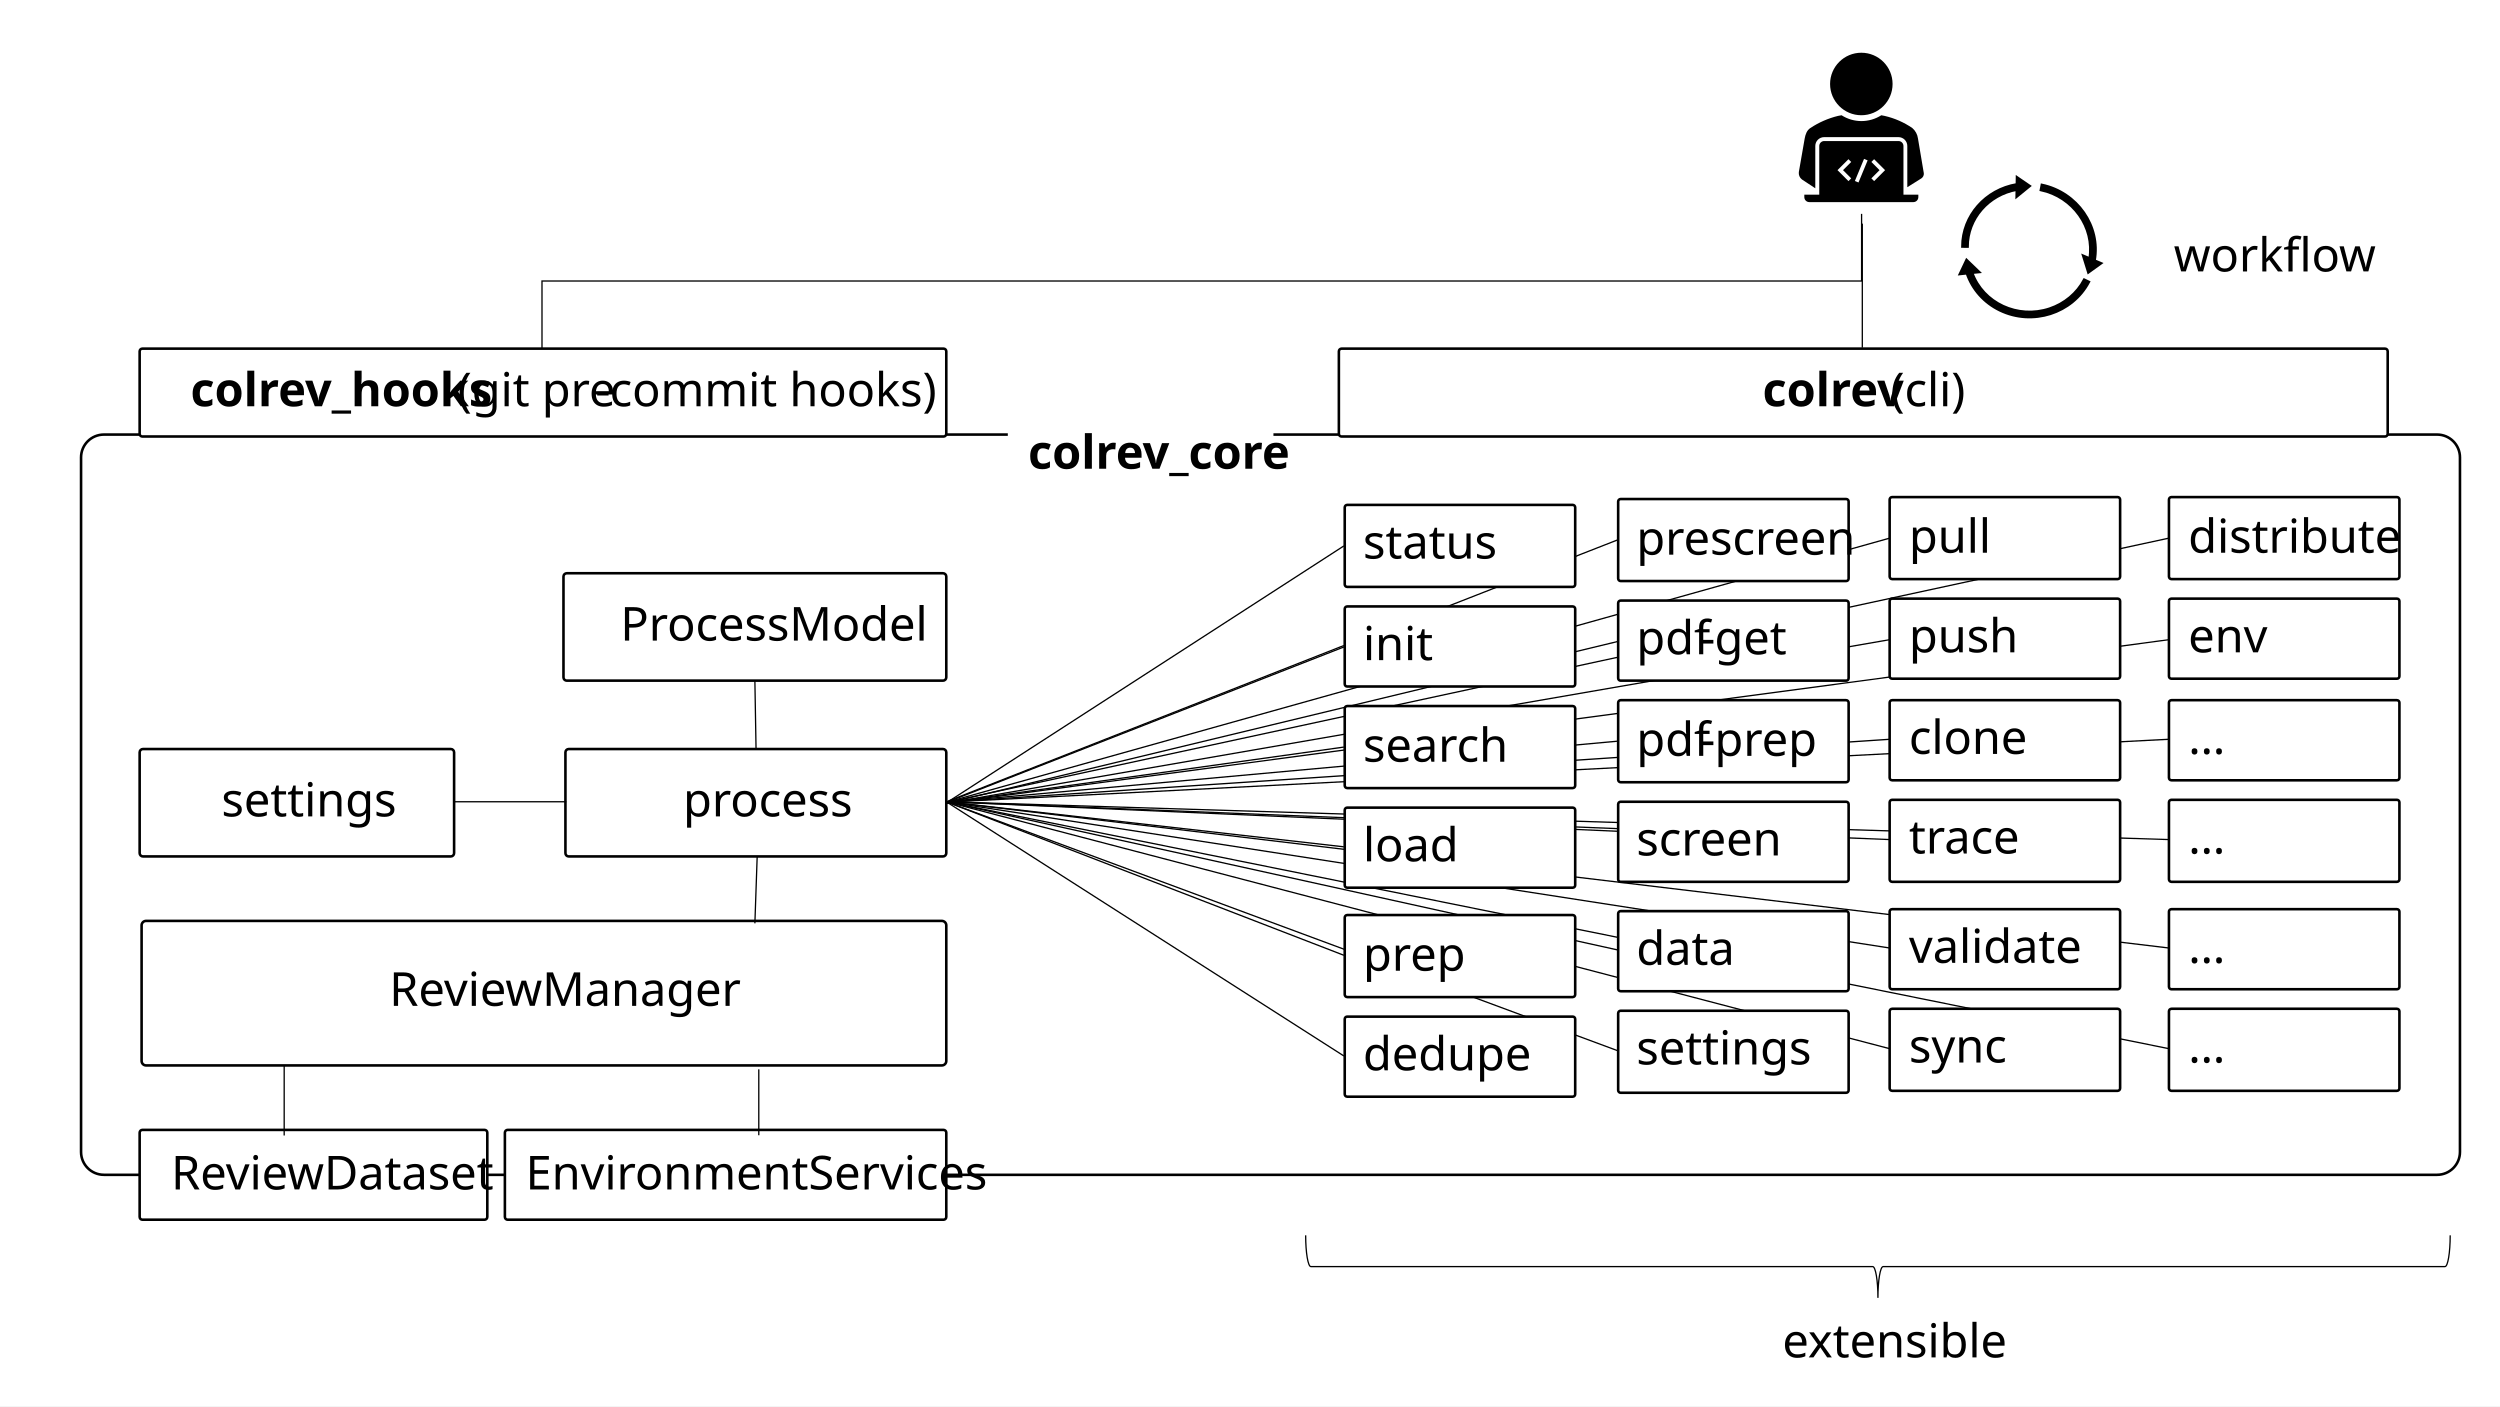
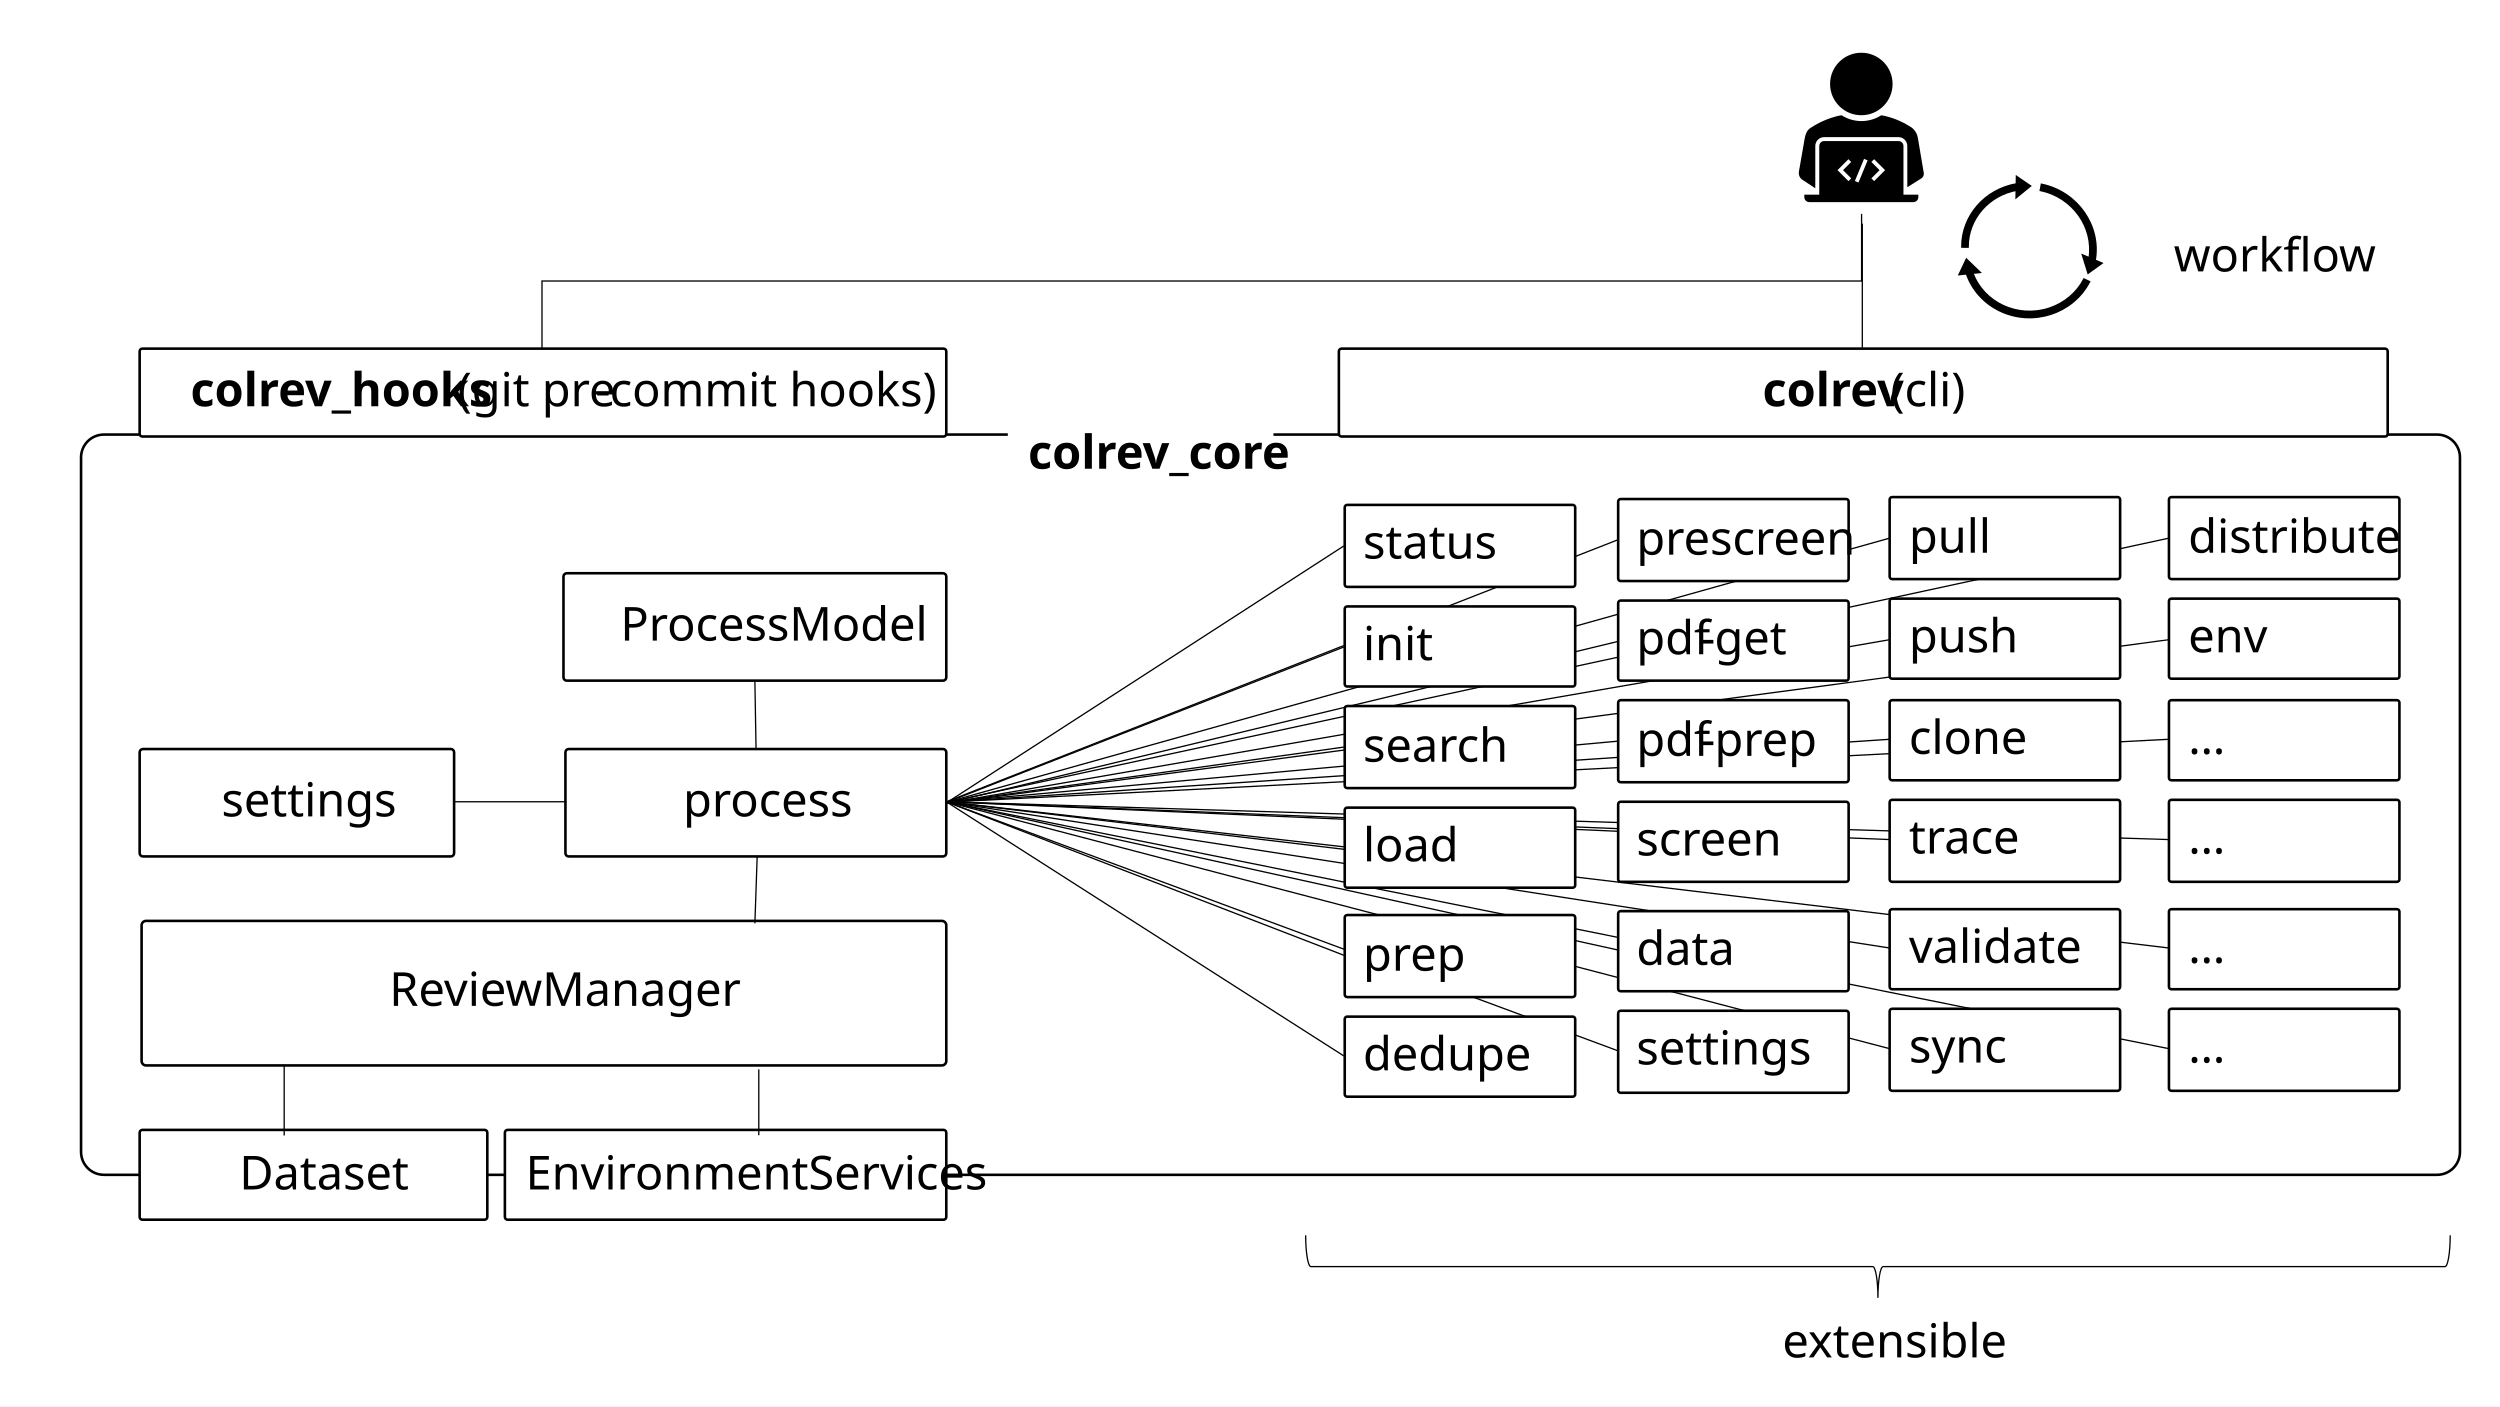
<svg xmlns="http://www.w3.org/2000/svg" width="1280" height="720" overflow="hidden">
  <defs>
    <clipPath id="clip0">
      <rect x="0" y="0" width="1280" height="720" />
    </clipPath>
    <clipPath id="clip1">
      <rect x="905" y="13" width="96" height="96" />
    </clipPath>
    <clipPath id="clip2">
      <rect x="905" y="13" width="96" height="96" />
    </clipPath>
    <clipPath id="clip3">
      <rect x="905" y="13" width="96" height="96" />
    </clipPath>
  </defs>
  <g clip-path="url(#clip0)">
    <rect x="0" y="0" width="1280" height="720" fill="#FFFFFF" />
    <path d="M41.5 234.199C41.5 227.738 46.738 222.5 53.199 222.5L1247.8 222.5C1254.26 222.5 1259.5 227.738 1259.5 234.199L1259.5 589.801C1259.5 596.262 1254.26 601.5 1247.8 601.5L53.199 601.5C46.738 601.5 41.5 596.262 41.5 589.801Z" stroke="#000000" stroke-width="1.333" stroke-miterlimit="8" fill="none" fill-rule="evenodd" />
    <path d="M289.5 385.198C289.5 384.26 290.26 383.5 291.198 383.5L482.802 383.5C483.74 383.5 484.5 384.26 484.5 385.198L484.5 436.802C484.5 437.74 483.74 438.5 482.802 438.5L291.198 438.5C290.26 438.5 289.5 437.74 289.5 436.802Z" stroke="#000000" stroke-width="1.333" stroke-miterlimit="8" fill="none" fill-rule="evenodd" />
    <text font-family="Calibri,Calibri_MSFontService,sans-serif" font-weight="400" font-size="24" transform="translate(349.728 418)">process</text>
    <path d="M71.5 385.198C71.5 384.26 72.26 383.5 73.198 383.5L230.802 383.5C231.74 383.5 232.5 384.26 232.5 385.198L232.5 436.802C232.5 437.74 231.74 438.5 230.802 438.5L73.198 438.5C72.26 438.5 71.5 437.74 71.5 436.802Z" stroke="#000000" stroke-width="1.333" stroke-miterlimit="8" fill="none" fill-rule="evenodd" />
    <text font-family="Calibri,Calibri_MSFontService,sans-serif" font-weight="400" font-size="24" transform="translate(113.379 418)">settings</text>
    <path d="M72.5 473.784C72.5 472.523 73.523 471.5 74.784 471.5L482.216 471.5C483.477 471.5 484.5 472.523 484.5 473.784L484.5 543.216C484.5 544.477 483.477 545.5 482.216 545.5L74.784 545.5C73.523 545.5 72.5 544.477 72.5 543.216Z" stroke="#000000" stroke-width="1.333" stroke-miterlimit="8" fill="none" fill-rule="evenodd" />
    <text font-family="Calibri,Calibri_MSFontService,sans-serif" font-weight="400" font-size="24" transform="translate(199.321 515)">ReviewManager</text>
    <path d="M685.5 179.889C685.5 179.122 686.122 178.5 686.889 178.5L1221.11 178.5C1221.88 178.5 1222.5 179.122 1222.5 179.889L1222.5 222.111C1222.5 222.878 1221.88 223.5 1221.11 223.5L686.889 223.5C686.122 223.5 685.5 222.878 685.5 222.111Z" stroke="#000000" stroke-width="1.333" stroke-miterlimit="8" fill="#FFFFFF" fill-rule="evenodd" />
    <text font-family="Calibri,Calibri_MSFontService,sans-serif" font-weight="700" font-size="24" transform="translate(902.438 208)">colrev<tspan font-weight="400" font-size="24" x="65.493" y="0">(cli)</tspan>
    </text>
    <path d="M71.5 179.889C71.5 179.122 72.122 178.5 72.889 178.5L483.111 178.5C483.878 178.5 484.5 179.122 484.5 179.889L484.5 222.111C484.5 222.878 483.878 223.5 483.111 223.5L72.889 223.5C72.122 223.5 71.5 222.878 71.5 222.111Z" stroke="#000000" stroke-width="1.333" stroke-miterlimit="8" fill="#FFFFFF" fill-rule="evenodd" />
    <text font-family="Calibri,Calibri_MSFontService,sans-serif" font-weight="700" font-size="24" transform="translate(97.5467 208)">colrev_hooks <tspan font-weight="400" font-size="24" x="136.793" y="0">(git pre</tspan>
      <tspan font-weight="400" font-size="24" x="207.267" y="0">-</tspan>
      <tspan font-weight="400" font-size="24" x="214.6" y="0">commit hooks)</tspan>
    </text>
    <path d="M71.5 579.92C71.5 579.136 72.136 578.5 72.92 578.5L248.08 578.5C248.864 578.5 249.5 579.136 249.5 579.92L249.5 623.08C249.5 623.864 248.864 624.5 248.08 624.5L72.92 624.5C72.136 624.5 71.5 623.864 71.5 623.08Z" stroke="#000000" stroke-width="1.333" stroke-miterlimit="8" fill="#FFFFFF" fill-rule="evenodd" />
-     <text font-family="Calibri,Calibri_MSFontService,sans-serif" font-weight="400" font-size="24" transform="translate(87.6179 609)">ReviewDataset</text>
+     <text font-family="Calibri,Calibri_MSFontService,sans-serif" font-weight="400" font-size="24" transform="translate(122.538 609)">Dataset</text>
    <path d="M258.5 579.92C258.5 579.136 259.136 578.5 259.92 578.5L483.08 578.5C483.864 578.5 484.5 579.136 484.5 579.92L484.5 623.08C484.5 623.864 483.864 624.5 483.08 624.5L259.92 624.5C259.136 624.5 258.5 623.864 258.5 623.08Z" stroke="#000000" stroke-width="1.333" stroke-miterlimit="8" fill="#FFFFFF" fill-rule="evenodd" />
    <text font-family="Calibri,Calibri_MSFontService,sans-serif" font-weight="400" font-size="24" transform="translate(269.11 609)">EnvironmentServices</text>
    <g clip-path="url(#clip1)">
      <g clip-path="url(#clip2)">
        <g clip-path="url(#clip3)">
          <path d="M969 43C969 51.837 961.837 59 953 59 944.163 59 937 51.837 937 43 937 34.163 944.163 27 953 27 961.837 27 969 34.163 969 43Z" />
          <path d="M982 70.91C981.727 68.827 980.695 66.918 979.1 65.55 974.828 62.624 970.045 60.525 965 59.36 964.43 59.23 963.83 59.12 963.23 59.01 957.029 62.984 949.081 62.984 942.88 59.01L941.08 59.34C936.03 60.575 931.232 62.676 926.9 65.55 925.12 66.69 924.38 68.81 924 70.91L921 88.1C920.82 89.551 921.422 90.988 922.58 91.88L929.43 96.4 929.43 74.75C929.43 72.243 931.463 70.21 933.97 70.21 933.98 70.21 933.99 70.21 934 70.21L972 70.21C974.507 70.21 976.54 72.243 976.54 74.75L976.54 95.85 983.76 91.32C984.615 90.743 985.089 89.748 985 88.72Z" />
          <path d="M974.57 99.67 974.57 74.75C974.57 73.347 973.433 72.21 972.03 72.21 972.02 72.21 972.01 72.21 972 72.21L934 72.21C932.597 72.21 931.46 73.347 931.46 74.75L931.46 99.67 923.81 99.67 923.81 100.94C923.815 102.34 924.95 103.475 926.35 103.48L979.65 103.48C981.05 103.475 982.185 102.34 982.19 100.94L982.19 99.67ZM947.82 91.32 946.41 92.73 940.8 87.12 946.41 81.51 947.82 82.92 943.63 87.12ZM951.55 93.43 949.7 92.66 954.39 81.34 956.23 82.11ZM959.55 92.73 958.14 91.32 962.33 87.12 958.14 82.92 959.55 81.51 965.16 87.12Z" />
        </g>
      </g>
    </g>
    <text font-family="Calibri,Calibri_MSFontService,sans-serif" font-weight="400" font-size="24" transform="translate(912.596 695)">extensible</text>
    <path d="M953.5 114.5 953.5 178.04" stroke="#000000" stroke-width="0.667" stroke-miterlimit="8" fill="none" fill-rule="evenodd" />
    <path d="M0 0 203.571 131.587" stroke="#000000" stroke-width="0.667" stroke-miterlimit="8" fill="none" fill-rule="evenodd" transform="matrix(-1 0 0 1 688.071 279.5)" />
    <path d="M0 0 203.571 80.031" stroke="#000000" stroke-width="0.667" stroke-miterlimit="8" fill="none" fill-rule="evenodd" transform="matrix(-1 0 0 1 688.071 330.5)" />
    <path d="M0 0 203.571 28.476" stroke="#000000" stroke-width="0.667" stroke-miterlimit="8" fill="none" fill-rule="evenodd" transform="matrix(-1 0 0 1 688.071 382.5)" />
    <path d="M688.071 433.58 484.5 410.5" stroke="#000000" stroke-width="0.667" stroke-miterlimit="8" fill="none" fill-rule="evenodd" />
    <path d="M0 0 57.426 0" stroke="#000000" stroke-width="0.667" stroke-miterlimit="8" fill="none" fill-rule="evenodd" transform="matrix(-1 0 0 1 289.926 410.5)" />
    <path d="M0 0 1.176 34.238" stroke="#000000" stroke-width="0.667" stroke-miterlimit="8" fill="none" fill-rule="evenodd" transform="matrix(-1 0 0 1 387.676 438.5)" />
    <path d="M145.5 545.5 145.5 581.372" stroke="#000000" stroke-width="0.667" stroke-miterlimit="8" fill="none" fill-rule="evenodd" />
    <path d="M388.5 547.5 388.5 581.246" stroke="#000000" stroke-width="0.667" stroke-miterlimit="8" fill="none" fill-rule="evenodd" />
    <path d="M1045.44 94.685C1063.57 98.53 1075.59 115.808 1072.39 133.42L1075.67 134.811 1069.25 139.436 1066.63 130.982 1069.91 132.372C1072.49 116.333 1061.43 100.777 1044.95 97.254Z" stroke="#000000" stroke-width="1.333" stroke-miterlimit="8" fill-rule="evenodd" />
    <path d="M1004.75 126.219C1004.8 110.487 1016.55 97.097 1032.66 94.406L1032.72 90.831 1039.17 95.241 1032.55 100.641 1032.61 97.068C1017.98 99.738 1007.41 111.952 1007.37 126.24Z" stroke="#000000" stroke-width="1.333" stroke-miterlimit="8" fill-rule="evenodd" />
    <path d="M1069.48 144.354C1061.02 160.432 1040.64 166.935 1023.96 158.878 1015.91 154.988 1009.81 148.158 1007.04 139.907L1003.49 140.275 1006.88 133.123 1013.26 139.263 1009.71 139.63C1015.32 155.247 1033.09 163.49 1049.42 158.042 1057.09 155.481 1063.44 150.164 1067.12 143.216Z" stroke="#000000" stroke-width="1.333" stroke-miterlimit="8" fill-rule="evenodd" />
    <text font-family="Calibri,Calibri_MSFontService,sans-serif" font-weight="400" font-size="24" transform="translate(1112.96 139)">workflow</text>
    <path d="M0 0 343.527 134.369" stroke="#000000" stroke-width="0.667" stroke-miterlimit="8" fill="none" fill-rule="evenodd" transform="matrix(-1 0 0 1 828.027 276.5)" />
    <path d="M0 0 343.527 82.814" stroke="#000000" stroke-width="0.667" stroke-miterlimit="8" fill="none" fill-rule="evenodd" transform="matrix(-1 0 0 1 828.027 328.5)" />
    <path d="M0 0 343.527 31.258" stroke="#000000" stroke-width="0.667" stroke-miterlimit="8" fill="none" fill-rule="evenodd" transform="matrix(-1 0 0 1 828.027 379.5)" />
    <path d="M945.916 430.798 484.5 410.5" stroke="#000000" stroke-width="0.667" stroke-miterlimit="8" fill="none" fill-rule="evenodd" />
    <path d="M0 0 483.088 135.306" stroke="#000000" stroke-width="0.667" stroke-miterlimit="8" fill="none" fill-rule="evenodd" transform="matrix(-1 0 0 1 967.588 275.5)" />
    <path d="M0 0 483.088 83.751" stroke="#000000" stroke-width="0.667" stroke-miterlimit="8" fill="none" fill-rule="evenodd" transform="matrix(-1 0 0 1 967.588 327.5)" />
    <path d="M0 0 483.088 32.195" stroke="#000000" stroke-width="0.667" stroke-miterlimit="8" fill="none" fill-rule="evenodd" transform="matrix(-1 0 0 1 967.588 378.5)" />
    <path d="M967.588 429.861 484.5 410.5" stroke="#000000" stroke-width="0.667" stroke-miterlimit="8" fill="none" fill-rule="evenodd" />
    <path d="M1110.59 429.861 484.5 410.5" stroke="#000000" stroke-width="0.667" stroke-miterlimit="8" fill="none" fill-rule="evenodd" />
    <path d="M688.071 540.666 484.5 410.5" stroke="#000000" stroke-width="0.667" stroke-miterlimit="8" fill="none" fill-rule="evenodd" />
    <path d="M828.027 486.328 484.5 410.5" stroke="#000000" stroke-width="0.667" stroke-miterlimit="8" fill="none" fill-rule="evenodd" />
    <path d="M828.027 537.884 484.5 410.5" stroke="#000000" stroke-width="0.667" stroke-miterlimit="8" fill="none" fill-rule="evenodd" />
    <path d="M967.588 485.391 484.5 410.5" stroke="#000000" stroke-width="0.667" stroke-miterlimit="8" fill="none" fill-rule="evenodd" />
    <path d="M967.588 536.947 484.5 410.5" stroke="#000000" stroke-width="0.667" stroke-miterlimit="8" fill="none" fill-rule="evenodd" />
    <path d="M1254.5 632.5C1254.5 641.337 1253.31 648.5 1251.83 648.5L964.167 648.5C962.694 648.5 961.5 655.663 961.5 664.5 961.5 655.663 960.306 648.5 958.833 648.5L671.167 648.5C669.694 648.5 668.5 641.336 668.5 632.499" stroke="#000000" stroke-width="0.667" stroke-miterlimit="8" fill="none" fill-rule="evenodd" />
    <path d="M0 0 626.088 135.306" stroke="#000000" stroke-width="0.667" stroke-miterlimit="8" fill="none" fill-rule="evenodd" transform="matrix(-1 0 0 1 1110.59 275.5)" />
    <path d="M0 0 626.088 83.751" stroke="#000000" stroke-width="0.667" stroke-miterlimit="8" fill="none" fill-rule="evenodd" transform="matrix(-1 0 0 1 1110.59 327.5)" />
    <path d="M0 0 626.088 32.195" stroke="#000000" stroke-width="0.667" stroke-miterlimit="8" fill="none" fill-rule="evenodd" transform="matrix(-1 0 0 1 1110.59 378.5)" />
    <path d="M1110.59 485.391 484.5 410.5" stroke="#000000" stroke-width="0.667" stroke-miterlimit="8" fill="none" fill-rule="evenodd" />
    <path d="M1110.59 536.947 484.5 410.5" stroke="#000000" stroke-width="0.667" stroke-miterlimit="8" fill="none" fill-rule="evenodd" />
    <path d="M953.131 109.5 953.131 143.878 277.5 143.878 277.5 178.255" stroke="#000000" stroke-width="0.667" stroke-miterlimit="8" fill="none" fill-rule="evenodd" />
    <path d="M288.5 295.198C288.5 294.26 289.26 293.5 290.198 293.5L482.802 293.5C483.74 293.5 484.5 294.26 484.5 295.198L484.5 346.802C484.5 347.74 483.74 348.5 482.802 348.5L290.198 348.5C289.26 348.5 288.5 347.74 288.5 346.802Z" stroke="#000000" stroke-width="1.333" stroke-miterlimit="8" fill="none" fill-rule="evenodd" />
    <text font-family="Calibri,Calibri_MSFontService,sans-serif" font-weight="400" font-size="24" transform="translate(317.64 328)">ProcessModel</text>
    <path d="M386.5 348.5 387.088 383.137" stroke="#000000" stroke-width="0.667" stroke-miterlimit="8" fill="none" fill-rule="evenodd" />
    <rect x="516" y="214" width="136" height="38" fill="#FFFFFF" />
    <text font-family="Calibri,Calibri_MSFontService,sans-serif" font-weight="700" font-size="24" transform="translate(526.391 240)">colrev_core</text>
    <path d="M688.071 489.111 484.5 410.5" stroke="#000000" stroke-width="0.667" stroke-miterlimit="8" fill="none" fill-rule="evenodd" />
    <path d="M828.5 256.797C828.5 256.081 829.081 255.5 829.797 255.5L945.203 255.5C945.92 255.5 946.5 256.081 946.5 256.797L946.5 296.204C946.5 296.92 945.92 297.5 945.203 297.5L829.797 297.5C829.081 297.5 828.5 296.92 828.5 296.204Z" stroke="#000000" stroke-width="1.333" stroke-miterlimit="8" fill="#FFFFFF" fill-rule="evenodd" />
    <text font-family="Calibri,Calibri_MSFontService,sans-serif" font-weight="400" font-size="24" transform="translate(837.815 284)">prescreen</text>
    <path d="M828.5 308.766C828.5 308.067 829.067 307.5 829.766 307.5L945.234 307.5C945.933 307.5 946.5 308.067 946.5 308.766L946.5 347.234C946.5 347.933 945.933 348.5 945.234 348.5L829.766 348.5C829.067 348.5 828.5 347.933 828.5 347.234Z" stroke="#000000" stroke-width="1.333" stroke-miterlimit="8" fill="#FFFFFF" fill-rule="evenodd" />
    <text font-family="Calibri,Calibri_MSFontService,sans-serif" font-weight="400" font-size="24" transform="translate(837.815 335)">pdf<tspan font-size="24" x="32.667" y="0">-</tspan>
      <tspan font-size="24" x="40" y="0">get</tspan>
    </text>
    <path d="M828.5 359.797C828.5 359.081 829.081 358.5 829.797 358.5L945.203 358.5C945.92 358.5 946.5 359.081 946.5 359.797L946.5 399.204C946.5 399.92 945.92 400.5 945.203 400.5L829.797 400.5C829.081 400.5 828.5 399.92 828.5 399.204Z" stroke="#000000" stroke-width="1.333" stroke-miterlimit="8" fill="#FFFFFF" fill-rule="evenodd" />
    <text font-family="Calibri,Calibri_MSFontService,sans-serif" font-weight="400" font-size="24" transform="translate(837.815 387)">pdf<tspan font-size="24" x="32.667" y="0">-</tspan>
      <tspan font-size="24" x="40" y="0">prep</tspan>
    </text>
    <path d="M967.5 255.797C967.5 255.081 968.081 254.5 968.797 254.5L1084.2 254.5C1084.92 254.5 1085.5 255.081 1085.5 255.797L1085.5 295.204C1085.5 295.92 1084.92 296.5 1084.2 296.5L968.797 296.5C968.081 296.5 967.5 295.92 967.5 295.204Z" stroke="#000000" stroke-width="1.333" stroke-miterlimit="8" fill="#FFFFFF" fill-rule="evenodd" />
    <text font-family="Calibri,Calibri_MSFontService,sans-serif" font-weight="400" font-size="24" transform="translate(977.375 283)">pull</text>
    <path d="M967.5 307.766C967.5 307.067 968.067 306.5 968.766 306.5L1084.23 306.5C1084.93 306.5 1085.5 307.067 1085.5 307.766L1085.5 346.234C1085.5 346.933 1084.93 347.5 1084.23 347.5L968.766 347.5C968.067 347.5 967.5 346.933 967.5 346.234Z" stroke="#000000" stroke-width="1.333" stroke-miterlimit="8" fill="#FFFFFF" fill-rule="evenodd" />
    <text font-family="Calibri,Calibri_MSFontService,sans-serif" font-weight="400" font-size="24" transform="translate(977.375 334)">push</text>
    <path d="M967.5 359.766C967.5 359.067 968.067 358.5 968.766 358.5L1084.23 358.5C1084.93 358.5 1085.5 359.067 1085.5 359.766L1085.5 398.234C1085.5 398.933 1084.93 399.5 1084.23 399.5L968.766 399.5C968.067 399.5 967.5 398.933 967.5 398.234Z" stroke="#000000" stroke-width="1.333" stroke-miterlimit="8" fill="#FFFFFF" fill-rule="evenodd" />
    <text font-family="Calibri,Calibri_MSFontService,sans-serif" font-weight="400" font-size="24" transform="translate(977.375 386)">clone</text>
    <path d="M828.5 467.766C828.5 467.067 829.067 466.5 829.766 466.5L945.234 466.5C945.933 466.5 946.5 467.067 946.5 467.766L946.5 506.234C946.5 506.933 945.933 507.5 945.234 507.5L829.766 507.5C829.067 507.5 828.5 506.933 828.5 506.234Z" stroke="#000000" stroke-width="1.333" stroke-miterlimit="8" fill="#FFFFFF" fill-rule="evenodd" />
    <text font-family="Calibri,Calibri_MSFontService,sans-serif" font-weight="400" font-size="24" transform="translate(837.815 494)">data</text>
    <path d="M828.5 518.797C828.5 518.081 829.081 517.5 829.797 517.5L945.203 517.5C945.92 517.5 946.5 518.081 946.5 518.797L946.5 558.204C946.5 558.92 945.92 559.5 945.203 559.5L829.797 559.5C829.081 559.5 828.5 558.92 828.5 558.204Z" stroke="#000000" stroke-width="1.333" stroke-miterlimit="8" fill="#FFFFFF" fill-rule="evenodd" />
    <text font-family="Calibri,Calibri_MSFontService,sans-serif" font-weight="400" font-size="24" transform="translate(837.815 545)">settings</text>
    <path d="M967.5 466.766C967.5 466.067 968.067 465.5 968.766 465.5L1084.23 465.5C1084.93 465.5 1085.5 466.067 1085.5 466.766L1085.5 505.234C1085.5 505.933 1084.93 506.5 1084.23 506.5L968.766 506.5C968.067 506.5 967.5 505.933 967.5 505.234Z" stroke="#000000" stroke-width="1.333" stroke-miterlimit="8" fill="#FFFFFF" fill-rule="evenodd" />
    <text font-family="Calibri,Calibri_MSFontService,sans-serif" font-weight="400" font-size="24" transform="translate(977.375 493)">validate</text>
    <path d="M967.5 517.797C967.5 517.081 968.081 516.5 968.797 516.5L1084.2 516.5C1084.92 516.5 1085.5 517.081 1085.5 517.797L1085.5 557.204C1085.5 557.92 1084.92 558.5 1084.2 558.5L968.797 558.5C968.081 558.5 967.5 557.92 967.5 557.204Z" stroke="#000000" stroke-width="1.333" stroke-miterlimit="8" fill="#FFFFFF" fill-rule="evenodd" />
    <text font-family="Calibri,Calibri_MSFontService,sans-serif" font-weight="400" font-size="24" transform="translate(977.375 544)">sync</text>
    <path d="M828.5 411.766C828.5 411.067 829.067 410.5 829.766 410.5L945.234 410.5C945.933 410.5 946.5 411.067 946.5 411.766L946.5 450.234C946.5 450.933 945.933 451.5 945.234 451.5L829.766 451.5C829.067 451.5 828.5 450.933 828.5 450.234Z" stroke="#000000" stroke-width="1.333" stroke-miterlimit="8" fill="#FFFFFF" fill-rule="evenodd" />
    <text font-family="Calibri,Calibri_MSFontService,sans-serif" font-weight="400" font-size="24" transform="translate(837.815 438)">screen</text>
    <path d="M967.5 410.797C967.5 410.081 968.081 409.5 968.797 409.5L1084.2 409.5C1084.92 409.5 1085.5 410.081 1085.5 410.797L1085.5 450.204C1085.5 450.92 1084.92 451.5 1084.2 451.5L968.797 451.5C968.081 451.5 967.5 450.92 967.5 450.204Z" stroke="#000000" stroke-width="1.333" stroke-miterlimit="8" fill="#FFFFFF" fill-rule="evenodd" />
    <text font-family="Calibri,Calibri_MSFontService,sans-serif" font-weight="400" font-size="24" transform="translate(977.375 437)">trace</text>
    <path d="M1110.5 255.797C1110.5 255.081 1111.08 254.5 1111.8 254.5L1227.2 254.5C1227.92 254.5 1228.5 255.081 1228.5 255.797L1228.5 295.204C1228.5 295.92 1227.92 296.5 1227.2 296.5L1111.8 296.5C1111.08 296.5 1110.5 295.92 1110.5 295.204Z" stroke="#000000" stroke-width="1.333" stroke-miterlimit="8" fill="#FFFFFF" fill-rule="evenodd" />
    <text font-family="Calibri,Calibri_MSFontService,sans-serif" font-weight="400" font-size="24" transform="translate(1120.38 283)">distribute</text>
    <path d="M1110.5 307.766C1110.5 307.067 1111.07 306.5 1111.77 306.5L1227.23 306.5C1227.93 306.5 1228.5 307.067 1228.5 307.766L1228.5 346.234C1228.5 346.933 1227.93 347.5 1227.23 347.5L1111.77 347.5C1111.07 347.5 1110.5 346.933 1110.5 346.234Z" stroke="#000000" stroke-width="1.333" stroke-miterlimit="8" fill="#FFFFFF" fill-rule="evenodd" />
    <text font-family="Calibri,Calibri_MSFontService,sans-serif" font-weight="400" font-size="24" transform="translate(1120.38 334)">env</text>
    <path d="M1110.5 359.766C1110.5 359.067 1111.07 358.5 1111.77 358.5L1227.23 358.5C1227.93 358.5 1228.5 359.067 1228.5 359.766L1228.5 398.234C1228.5 398.933 1227.93 399.5 1227.23 399.5L1111.77 399.5C1111.07 399.5 1110.5 398.933 1110.5 398.234Z" stroke="#000000" stroke-width="1.333" stroke-miterlimit="8" fill="#FFFFFF" fill-rule="evenodd" />
    <text font-family="Calibri,Calibri_MSFontService,sans-serif" font-weight="400" font-size="24" transform="translate(1120.38 386)">…</text>
    <path d="M1110.5 466.766C1110.5 466.067 1111.07 465.5 1111.77 465.5L1227.23 465.5C1227.93 465.5 1228.5 466.067 1228.5 466.766L1228.5 505.234C1228.5 505.933 1227.93 506.5 1227.23 506.5L1111.77 506.5C1111.07 506.5 1110.5 505.933 1110.5 505.234Z" stroke="#000000" stroke-width="1.333" stroke-miterlimit="8" fill="#FFFFFF" fill-rule="evenodd" />
    <text font-family="Calibri,Calibri_MSFontService,sans-serif" font-weight="400" font-size="24" transform="translate(1120.38 493)">…</text>
    <path d="M1110.5 517.797C1110.5 517.081 1111.08 516.5 1111.8 516.5L1227.2 516.5C1227.92 516.5 1228.5 517.081 1228.5 517.797L1228.5 557.204C1228.5 557.92 1227.92 558.5 1227.2 558.5L1111.8 558.5C1111.08 558.5 1110.5 557.92 1110.5 557.204Z" stroke="#000000" stroke-width="1.333" stroke-miterlimit="8" fill="#FFFFFF" fill-rule="evenodd" />
    <text font-family="Calibri,Calibri_MSFontService,sans-serif" font-weight="400" font-size="24" transform="translate(1120.38 544)">…</text>
    <path d="M1110.5 410.797C1110.5 410.081 1111.08 409.5 1111.8 409.5L1227.2 409.5C1227.92 409.5 1228.5 410.081 1228.5 410.797L1228.5 450.204C1228.5 450.92 1227.92 451.5 1227.2 451.5L1111.8 451.5C1111.08 451.5 1110.5 450.92 1110.5 450.204Z" stroke="#000000" stroke-width="1.333" stroke-miterlimit="8" fill="#FFFFFF" fill-rule="evenodd" />
    <text font-family="Calibri,Calibri_MSFontService,sans-serif" font-weight="400" font-size="24" transform="translate(1120.38 437)">…</text>
    <path d="M688.5 259.797C688.5 259.081 689.081 258.5 689.797 258.5L805.203 258.5C805.92 258.5 806.5 259.081 806.5 259.797L806.5 299.204C806.5 299.92 805.92 300.5 805.203 300.5L689.797 300.5C689.081 300.5 688.5 299.92 688.5 299.204Z" stroke="#000000" stroke-width="1.333" stroke-miterlimit="8" fill="#FFFFFF" fill-rule="evenodd" />
    <text font-family="Calibri,Calibri_MSFontService,sans-serif" font-weight="400" font-size="24" transform="translate(697.858 286)">status</text>
    <path d="M688.5 311.766C688.5 311.067 689.067 310.5 689.766 310.5L805.234 310.5C805.933 310.5 806.5 311.067 806.5 311.766L806.5 350.234C806.5 350.933 805.933 351.5 805.234 351.5L689.766 351.5C689.067 351.5 688.5 350.933 688.5 350.234Z" stroke="#000000" stroke-width="1.333" stroke-miterlimit="8" fill="#FFFFFF" fill-rule="evenodd" />
    <text font-family="Calibri,Calibri_MSFontService,sans-serif" font-weight="400" font-size="24" transform="translate(697.858 338)">init</text>
    <path d="M688.5 362.797C688.5 362.081 689.081 361.5 689.797 361.5L805.203 361.5C805.92 361.5 806.5 362.081 806.5 362.797L806.5 402.204C806.5 402.92 805.92 403.5 805.203 403.5L689.797 403.5C689.081 403.5 688.5 402.92 688.5 402.204Z" stroke="#000000" stroke-width="1.333" stroke-miterlimit="8" fill="#FFFFFF" fill-rule="evenodd" />
    <text font-family="Calibri,Calibri_MSFontService,sans-serif" font-weight="400" font-size="24" transform="translate(697.858 390)">search</text>
    <path d="M688.5 414.766C688.5 414.067 689.067 413.5 689.766 413.5L805.234 413.5C805.933 413.5 806.5 414.067 806.5 414.766L806.5 453.234C806.5 453.933 805.933 454.5 805.234 454.5L689.766 454.5C689.067 454.5 688.5 453.933 688.5 453.234Z" stroke="#000000" stroke-width="1.333" stroke-miterlimit="8" fill="#FFFFFF" fill-rule="evenodd" />
    <text font-family="Calibri,Calibri_MSFontService,sans-serif" font-weight="400" font-size="24" transform="translate(697.858 441)">load</text>
    <path d="M688.5 469.797C688.5 469.081 689.081 468.5 689.797 468.5L805.203 468.5C805.92 468.5 806.5 469.081 806.5 469.797L806.5 509.204C806.5 509.92 805.92 510.5 805.203 510.5L689.797 510.5C689.081 510.5 688.5 509.92 688.5 509.204Z" stroke="#000000" stroke-width="1.333" stroke-miterlimit="8" fill="#FFFFFF" fill-rule="evenodd" />
    <text font-family="Calibri,Calibri_MSFontService,sans-serif" font-weight="400" font-size="24" transform="translate(697.858 497)">prep</text>
    <path d="M688.5 521.766C688.5 521.067 689.067 520.5 689.766 520.5L805.234 520.5C805.933 520.5 806.5 521.067 806.5 521.766L806.5 560.234C806.5 560.933 805.933 561.5 805.234 561.5L689.766 561.5C689.067 561.5 688.5 560.933 688.5 560.234Z" stroke="#000000" stroke-width="1.333" stroke-miterlimit="8" fill="#FFFFFF" fill-rule="evenodd" />
    <text font-family="Calibri,Calibri_MSFontService,sans-serif" font-weight="400" font-size="24" transform="translate(697.858 548)">dedupe</text>
  </g>
</svg>
